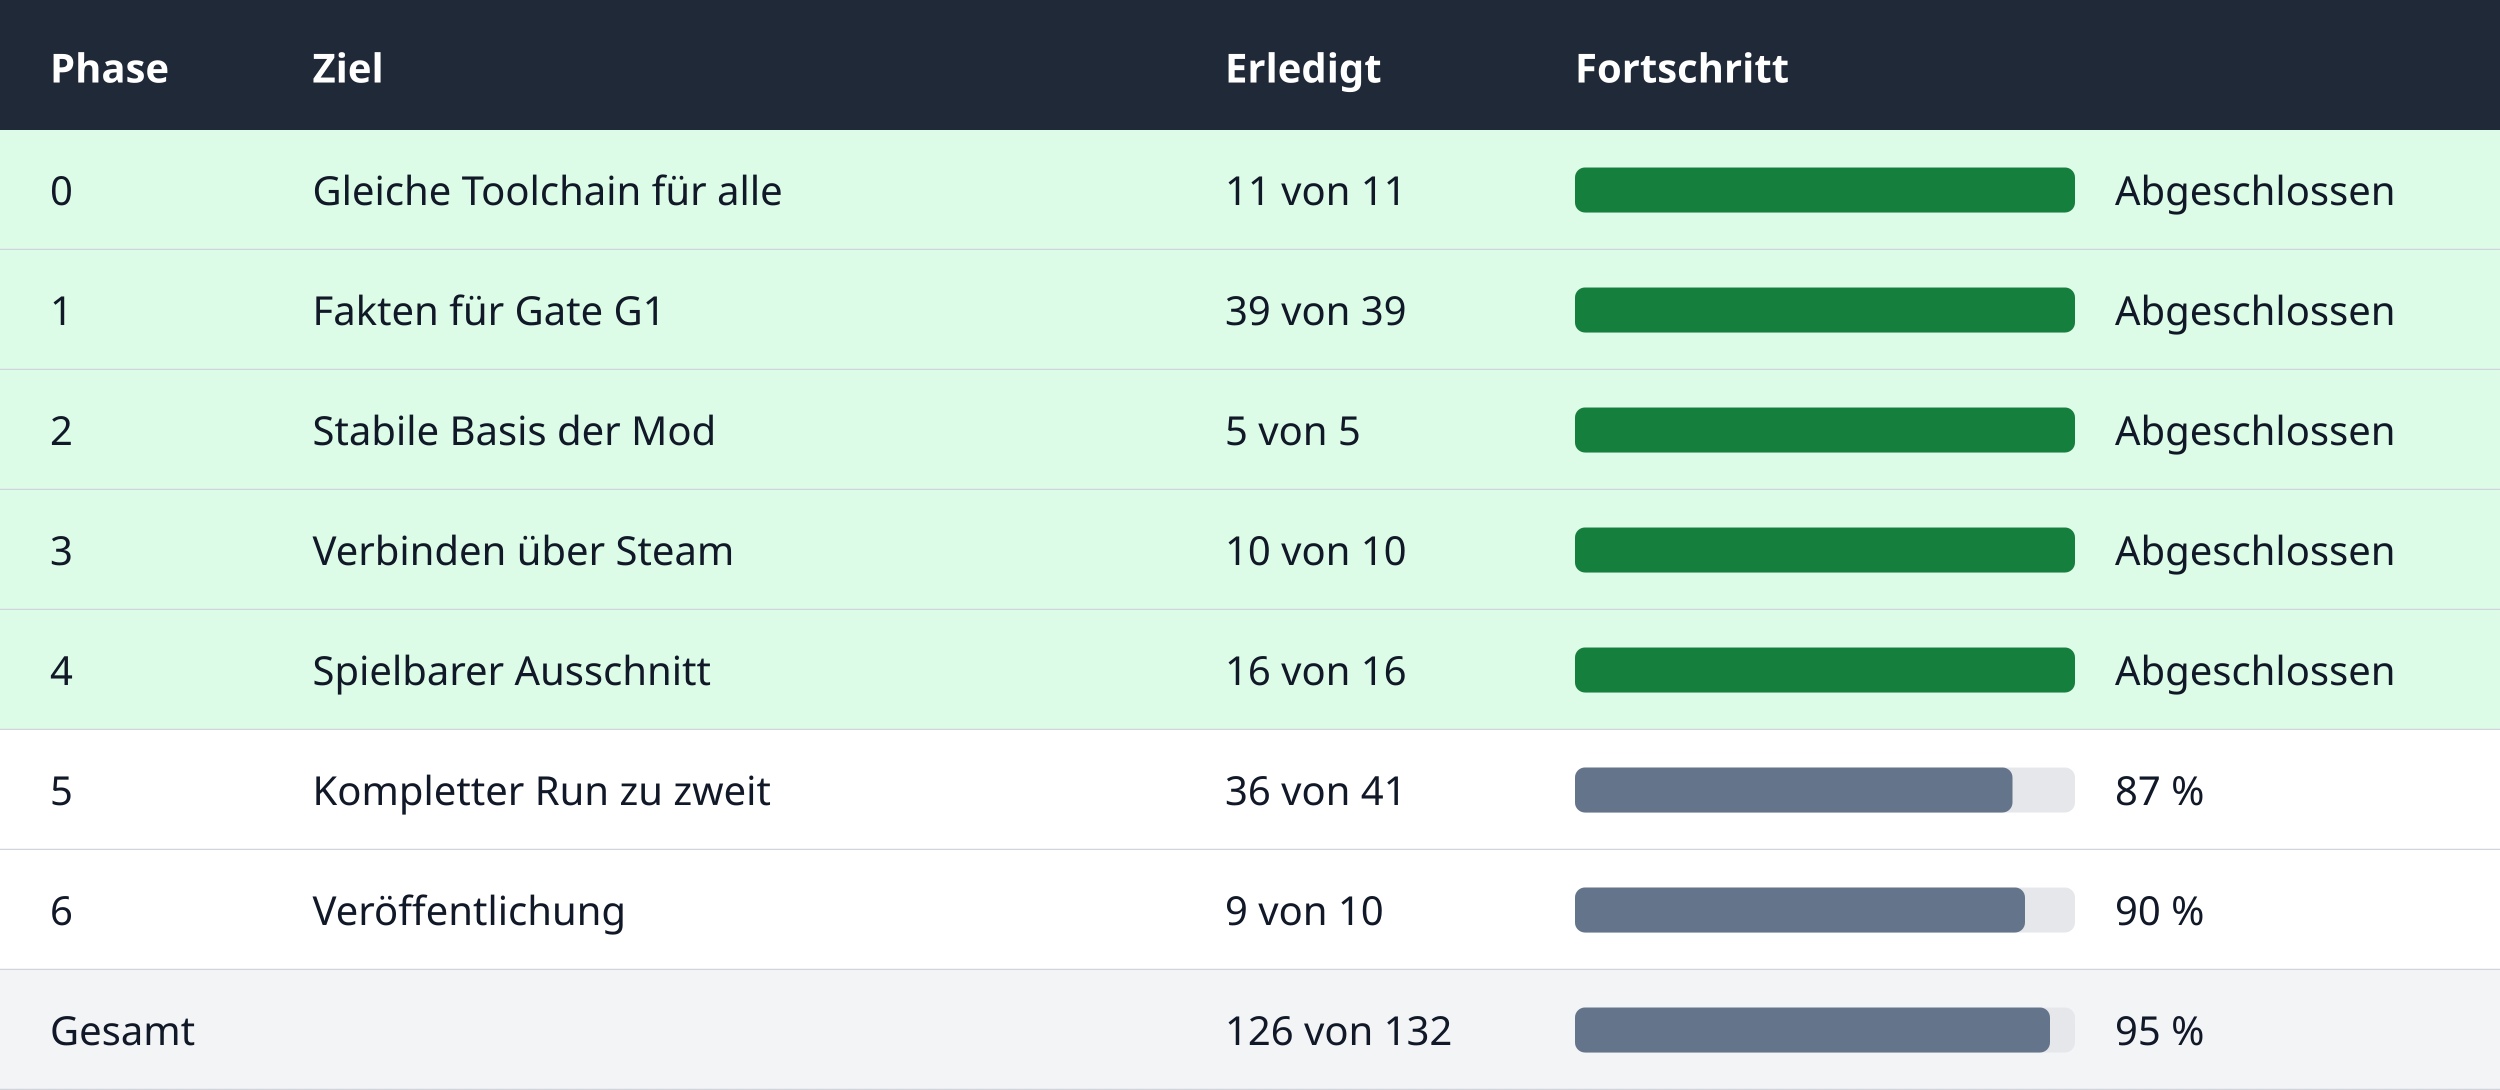
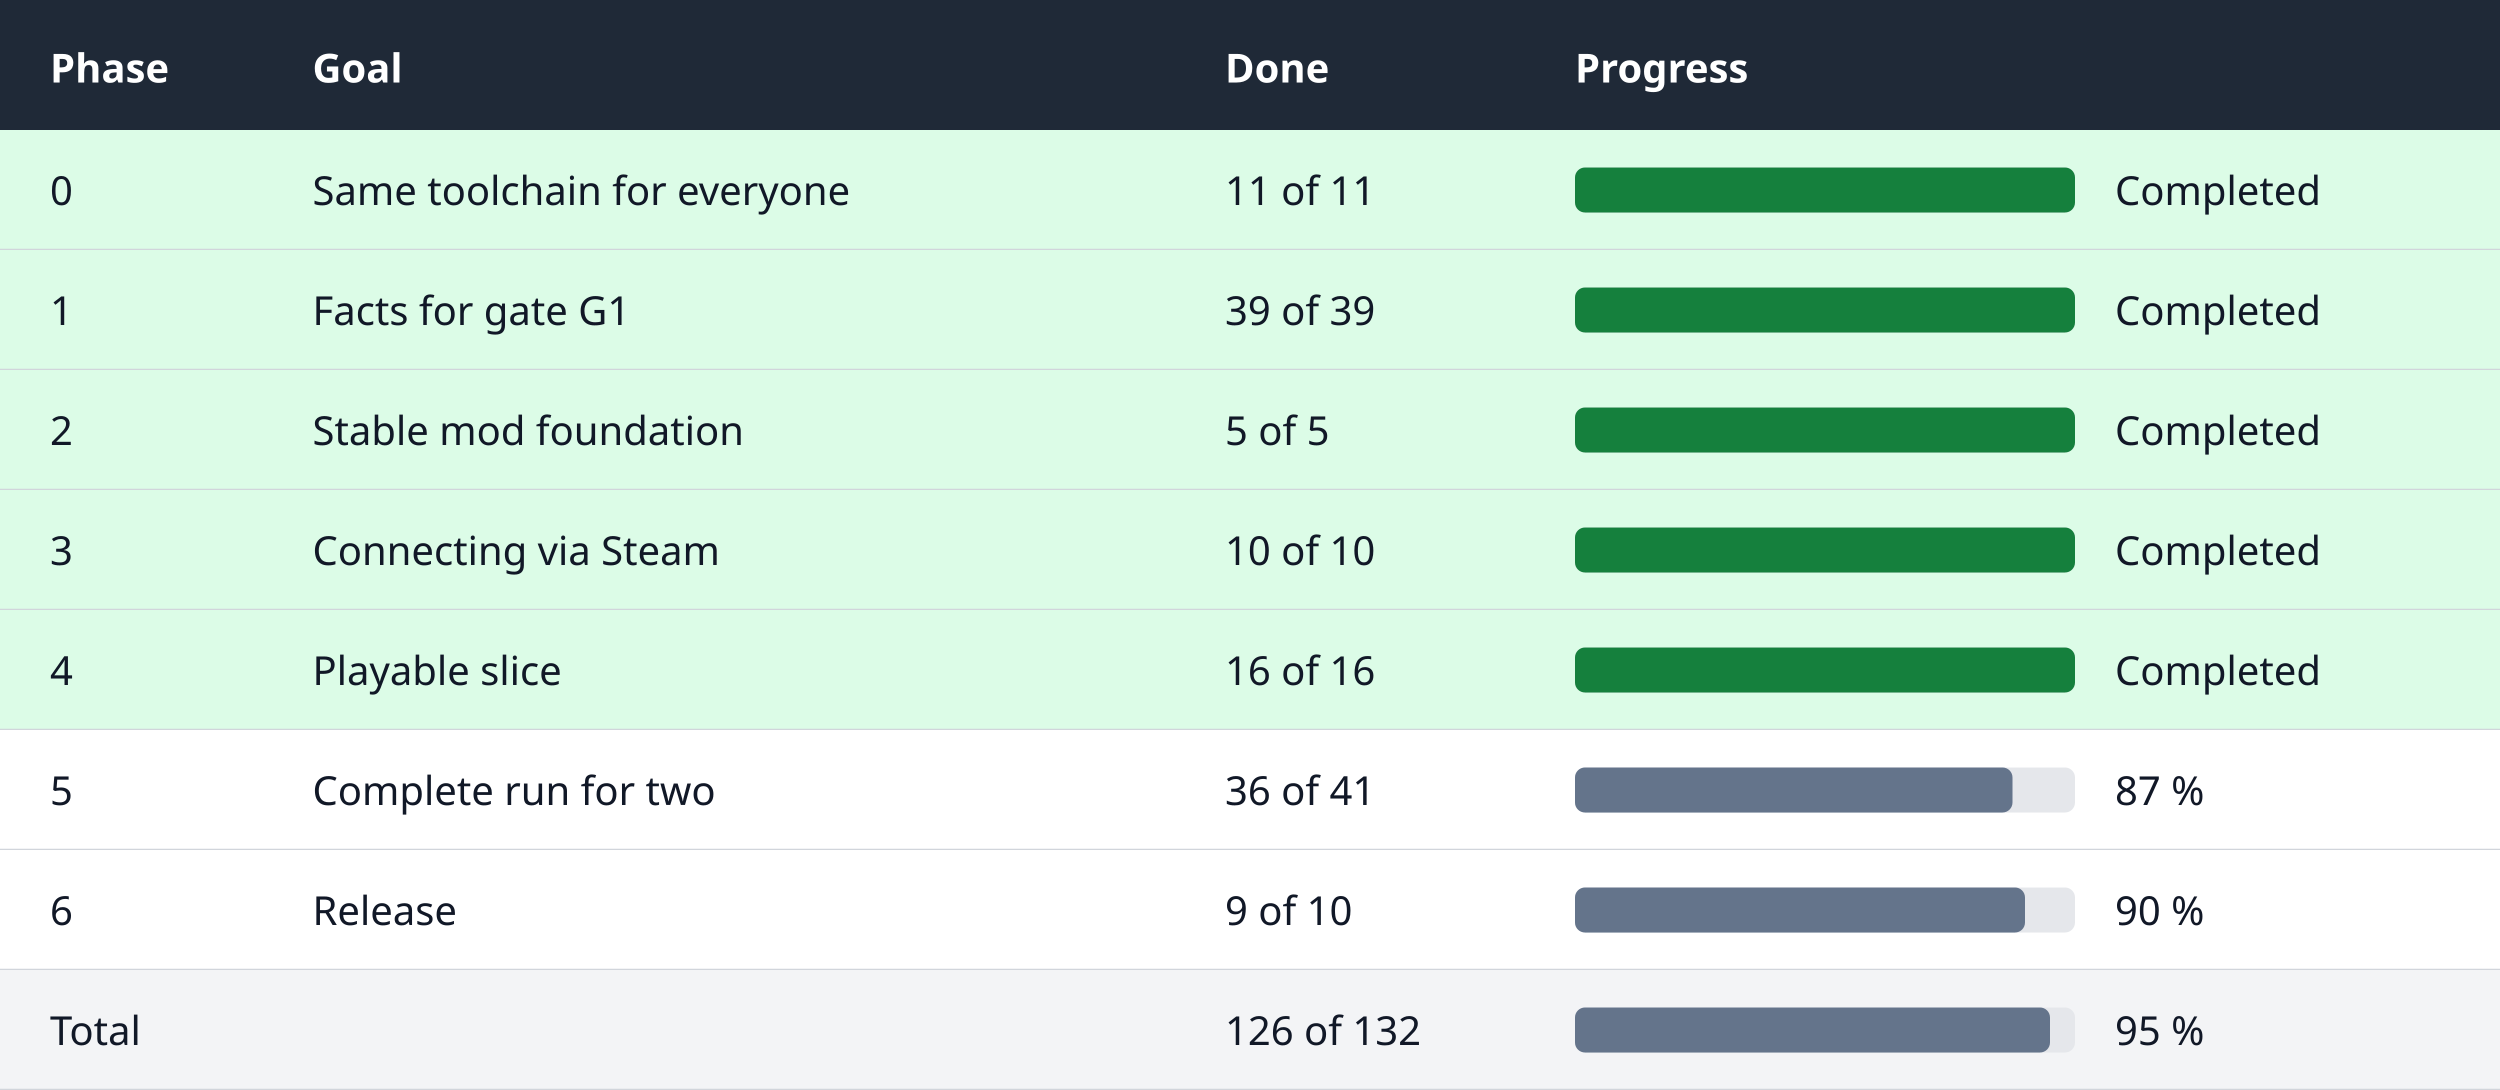
<svg xmlns="http://www.w3.org/2000/svg" width="1000" height="436" viewBox="0 0 1000 436" role="img" aria-labelledby="title desc">
  <g font-family="Segoe UI, sans-serif" font-size="16" fill="#111827">
    <rect width="1000" height="52" fill="#1f2937" />
    <text x="20" y="33" fill="#ffffff" font-weight="600">Phase</text>
-     <text x="125" y="33" fill="#ffffff" font-weight="600">Ziel</text>
-     <text x="490" y="33" fill="#ffffff" font-weight="600">Erledigt</text>
-     <text x="630" y="33" fill="#ffffff" font-weight="600">Fortschritt</text>
+     <text x="125" y="33" fill="#ffffff" font-weight="600">Goal</text>
+     <text x="490" y="33" fill="#ffffff" font-weight="600">Done</text>
+     <text x="630" y="33" fill="#ffffff" font-weight="600">Progress</text>
    <g id="phase-0">
      <rect y="52" width="1000" height="48" fill="#dcfce7" />
      <path d="M0 100H1000" stroke="#d1d5db" />
      <text x="20" y="82">0</text>
-       <text x="125" y="82">Gleiche Toolchain für alle</text>
-       <text x="490" y="82">11 von 11</text>
+       <text x="125" y="82">Same toolchain for everyone</text>
+       <text x="490" y="82">11 of 11</text>
      <rect x="630" y="67" width="200" height="18" rx="4" fill="#e5e7eb" />
      <rect x="630" y="67" width="200" height="18" rx="4" fill="#15803d" />
-       <text x="846" y="82">Abgeschlossen</text>
+       <text x="846" y="82">Completed</text>
    </g>
    <g id="phase-1">
      <rect y="100" width="1000" height="48" fill="#dcfce7" />
      <path d="M0 148H1000" stroke="#d1d5db" />
      <text x="20" y="130">1</text>
-       <text x="125" y="130">Fakten für Gate G1</text>
-       <text x="490" y="130">39 von 39</text>
+       <text x="125" y="130">Facts for gate G1</text>
+       <text x="490" y="130">39 of 39</text>
      <rect x="630" y="115" width="200" height="18" rx="4" fill="#e5e7eb" />
      <rect x="630" y="115" width="200" height="18" rx="4" fill="#15803d" />
-       <text x="846" y="130">Abgeschlossen</text>
+       <text x="846" y="130">Completed</text>
    </g>
    <g id="phase-2">
      <rect y="148" width="1000" height="48" fill="#dcfce7" />
      <path d="M0 196H1000" stroke="#d1d5db" />
      <text x="20" y="178">2</text>
-       <text x="125" y="178">Stabile Basis der Mod</text>
-       <text x="490" y="178">5 von 5</text>
+       <text x="125" y="178">Stable mod foundation</text>
+       <text x="490" y="178">5 of 5</text>
      <rect x="630" y="163" width="200" height="18" rx="4" fill="#e5e7eb" />
      <rect x="630" y="163" width="200" height="18" rx="4" fill="#15803d" />
-       <text x="846" y="178">Abgeschlossen</text>
+       <text x="846" y="178">Completed</text>
    </g>
    <g id="phase-3">
      <rect y="196" width="1000" height="48" fill="#dcfce7" />
      <path d="M0 244H1000" stroke="#d1d5db" />
      <text x="20" y="226">3</text>
-       <text x="125" y="226">Verbinden über Steam</text>
-       <text x="490" y="226">10 von 10</text>
+       <text x="125" y="226">Connecting via Steam</text>
+       <text x="490" y="226">10 of 10</text>
      <rect x="630" y="211" width="200" height="18" rx="4" fill="#e5e7eb" />
      <rect x="630" y="211" width="200" height="18" rx="4" fill="#15803d" />
-       <text x="846" y="226">Abgeschlossen</text>
+       <text x="846" y="226">Completed</text>
    </g>
    <g id="phase-4">
      <rect y="244" width="1000" height="48" fill="#dcfce7" />
      <path d="M0 292H1000" stroke="#d1d5db" />
      <text x="20" y="274">4</text>
-       <text x="125" y="274">Spielbarer Ausschnitt</text>
-       <text x="490" y="274">16 von 16</text>
+       <text x="125" y="274">Playable slice</text>
+       <text x="490" y="274">16 of 16</text>
      <rect x="630" y="259" width="200" height="18" rx="4" fill="#e5e7eb" />
      <rect x="630" y="259" width="200" height="18" rx="4" fill="#15803d" />
-       <text x="846" y="274">Abgeschlossen</text>
+       <text x="846" y="274">Completed</text>
    </g>
    <g id="phase-5">
      <rect y="292" width="1000" height="48" fill="#ffffff" />
      <path d="M0 340H1000" stroke="#d1d5db" />
      <text x="20" y="322">5</text>
-       <text x="125" y="322">Kompletter Run zu zweit</text>
-       <text x="490" y="322">36 von 41</text>
+       <text x="125" y="322">Complete run for two</text>
+       <text x="490" y="322">36 of 41</text>
      <rect x="630" y="307" width="200" height="18" rx="4" fill="#e5e7eb" />
      <rect x="630" y="307" width="175" height="18" rx="4" fill="#64748b" />
      <text x="846" y="322">87 %</text>
    </g>
    <g id="phase-6">
      <rect y="340" width="1000" height="48" fill="#ffffff" />
      <path d="M0 388H1000" stroke="#d1d5db" />
      <text x="20" y="370">6</text>
-       <text x="125" y="370">Veröffentlichung</text>
-       <text x="490" y="370">9 von 10</text>
+       <text x="125" y="370">Release</text>
+       <text x="490" y="370">9 of 10</text>
      <rect x="630" y="355" width="200" height="18" rx="4" fill="#e5e7eb" />
      <rect x="630" y="355" width="180" height="18" rx="4" fill="#64748b" />
      <text x="846" y="370">90 %</text>
    </g>
-     <g id="phase-gesamt">
+     <g id="phase-total">
      <rect y="388" width="1000" height="48" fill="#f3f4f6" />
      <path d="M0 436H1000" stroke="#d1d5db" />
-       <text x="20" y="418">Gesamt</text>
+       <text x="20" y="418">Total</text>
      <text x="125" y="418" />
-       <text x="490" y="418">126 von 132</text>
+       <text x="490" y="418">126 of 132</text>
      <rect x="630" y="403" width="200" height="18" rx="4" fill="#e5e7eb" />
      <rect x="630" y="403" width="190" height="18" rx="4" fill="#64748b" />
      <text x="846" y="418">95 %</text>
    </g>
  </g>
</svg>
